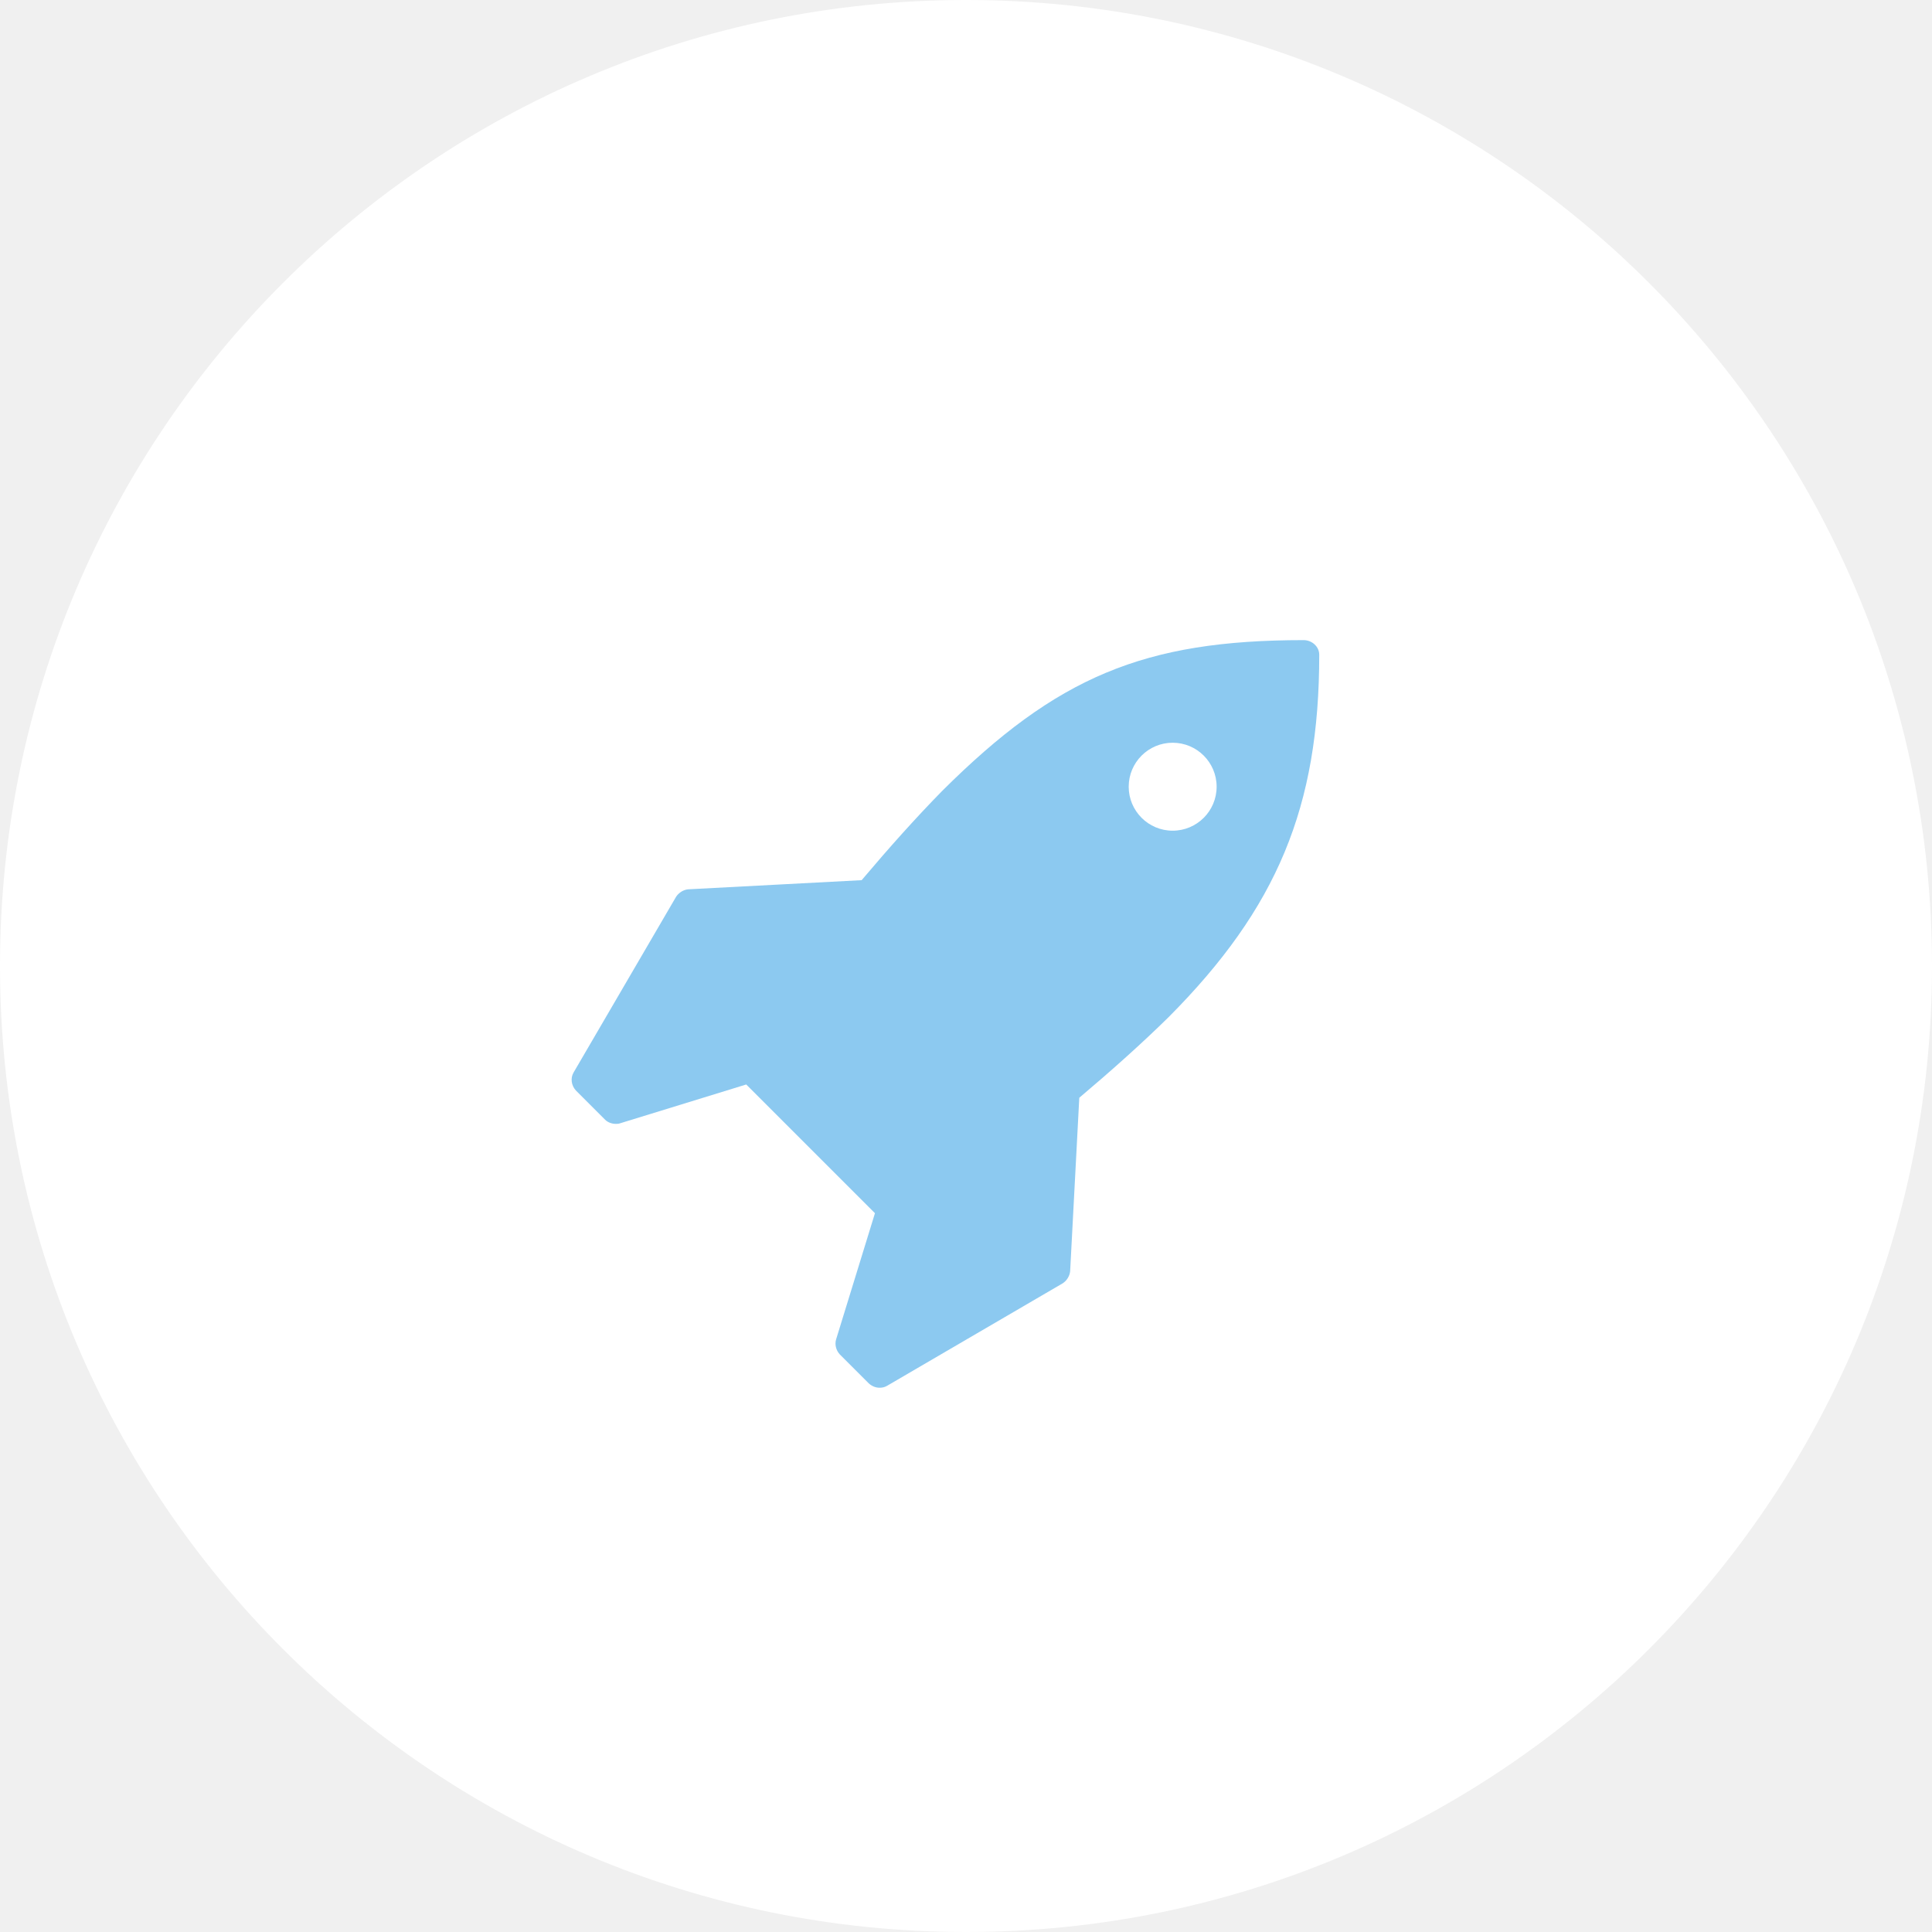
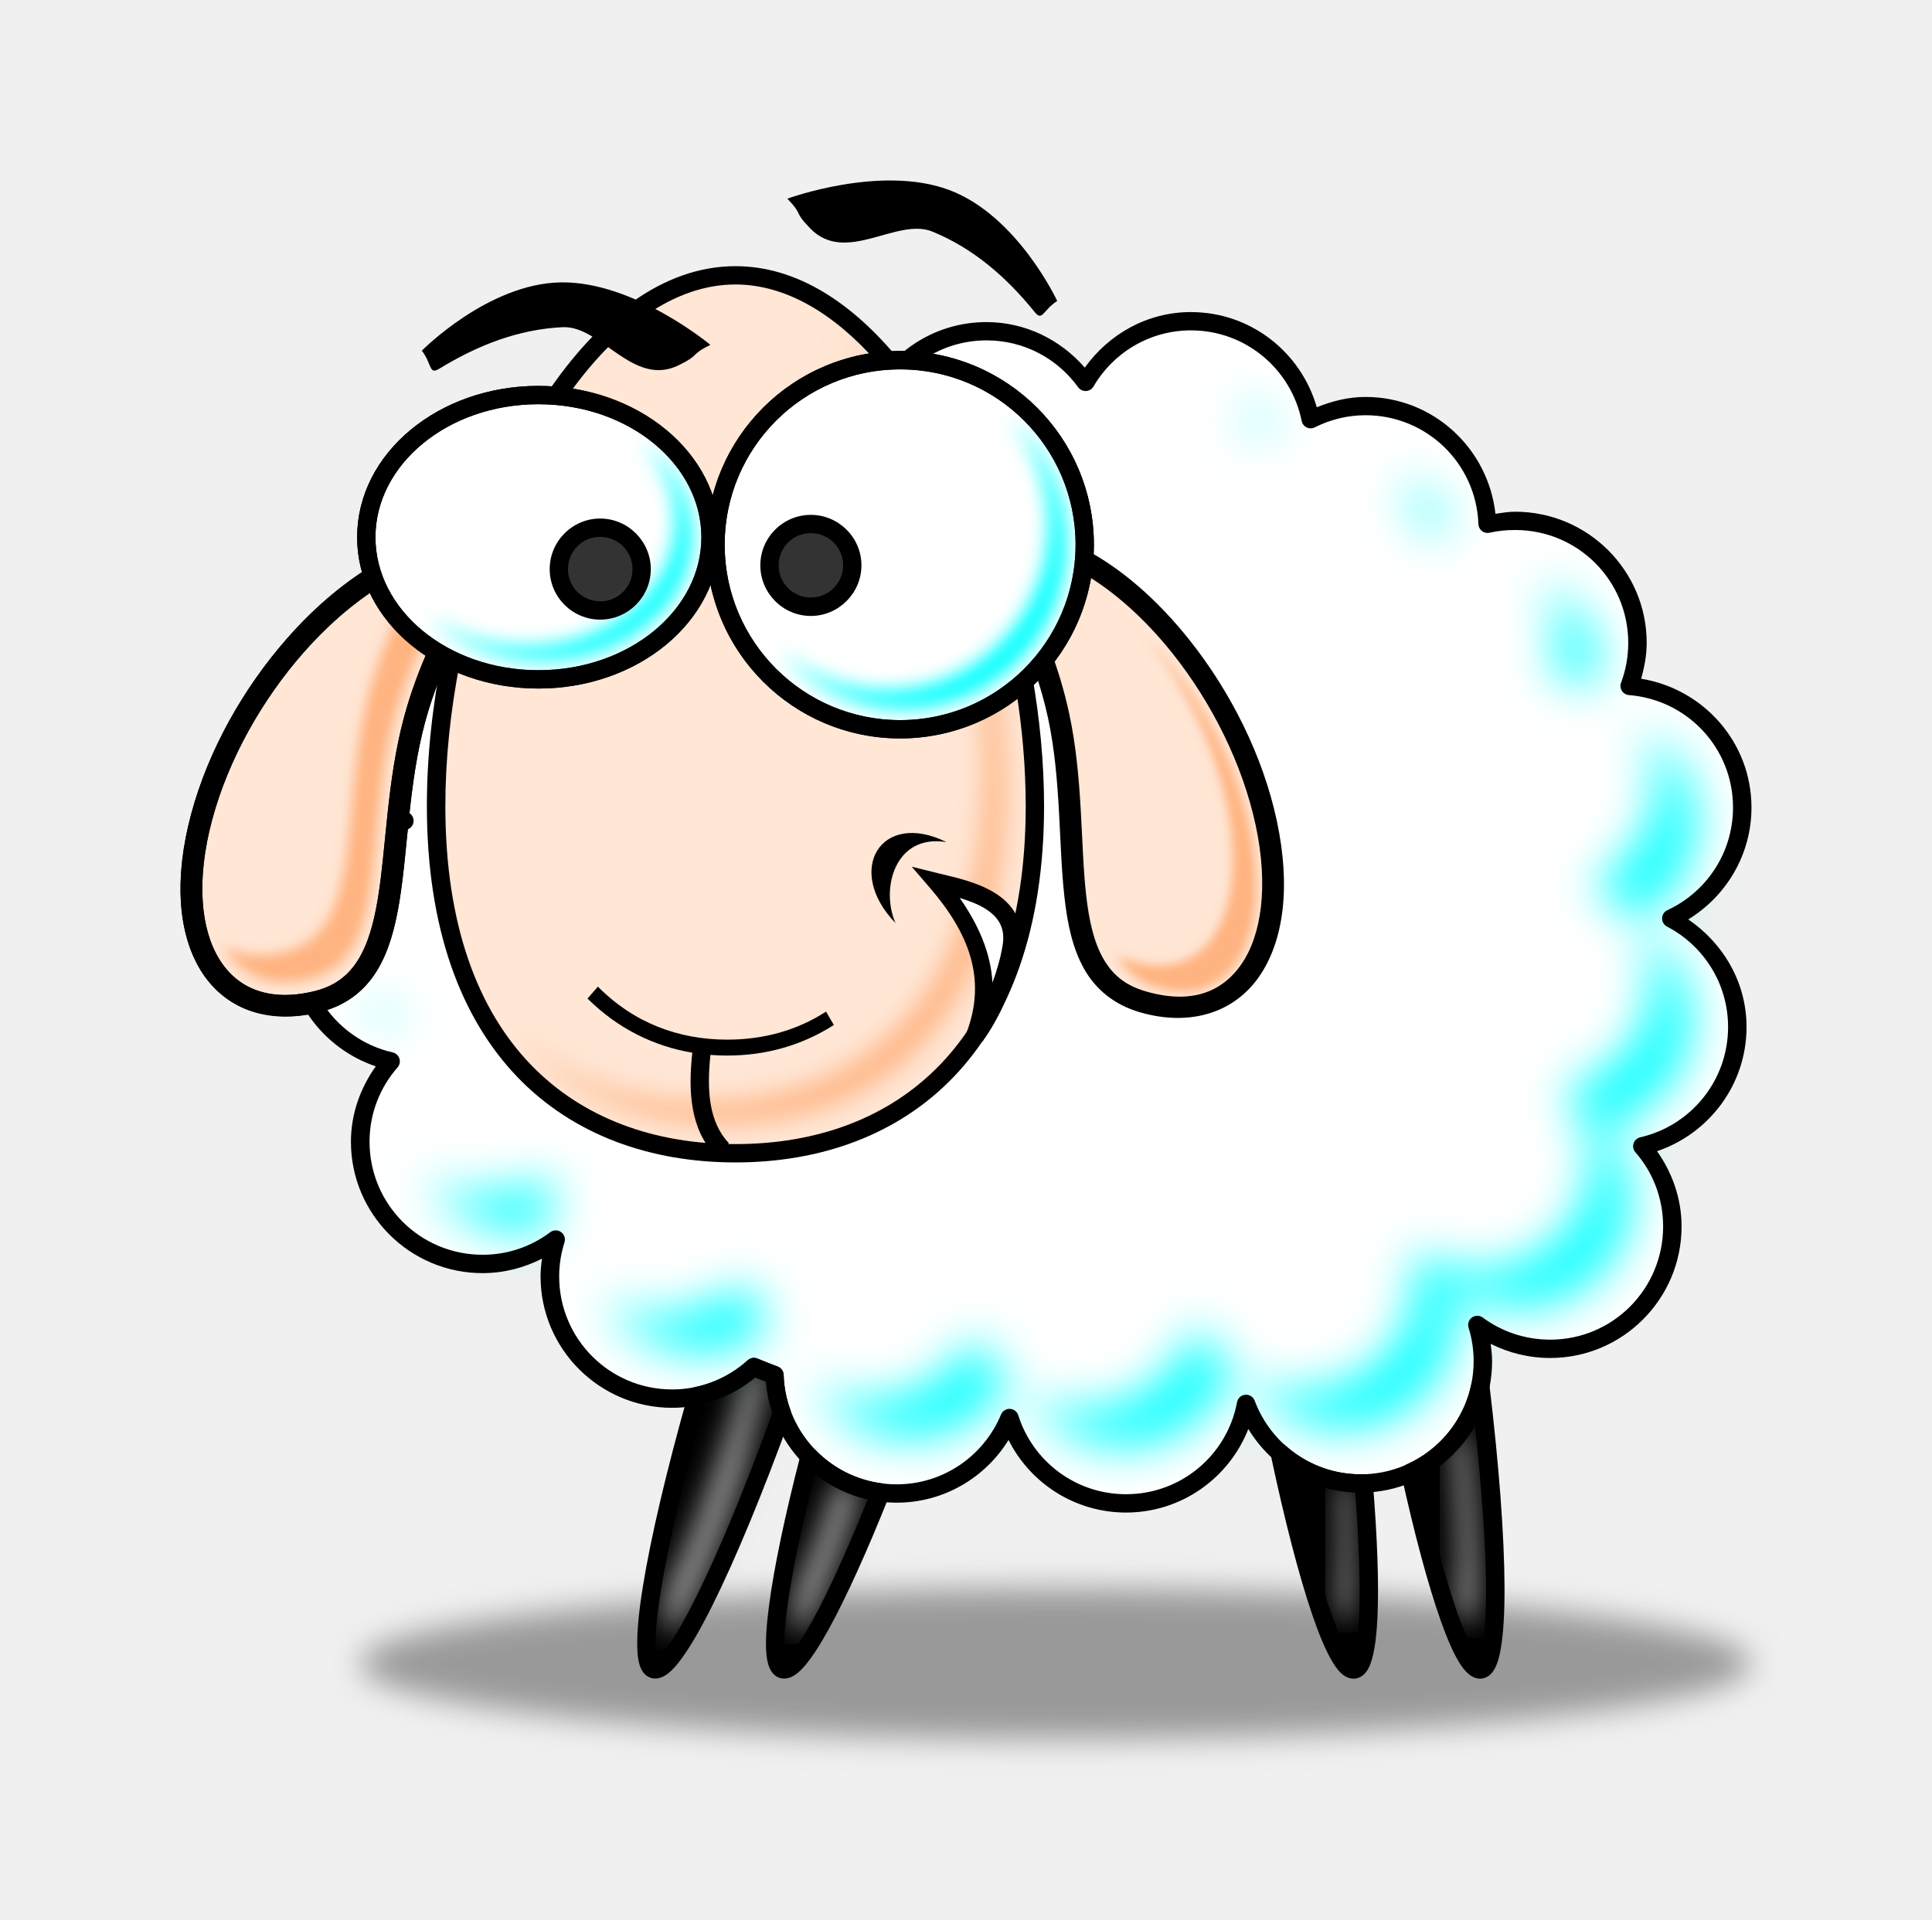
- <svg xmlns="http://www.w3.org/2000/svg" version="1.1" id="Layer_1" x="0px" y="0px" width="85px" height="85px" viewBox="0 0 80 80" enable-background="new 0 0 80 80" xml:space="preserve">
-   <g>
-     <path fill="#FFFFFF" d="M40,0c22.091,0,40,17.909,40,40S62.091,80,40,80S0,62.091,0,40S17.909,0,40,0z" />
-   </g>
-   <g>
-     <path fill="#8cc9f0" d="M50.378,32.576c0,1.005-0.815,1.821-1.821,1.821c-1.005,0-1.82-0.816-1.82-1.821    c0-1.005,0.815-1.821,1.82-1.821C49.563,30.755,50.378,31.571,50.378,32.576z M54.627,27.113c0-0.341-0.304-0.607-0.646-0.607    c-6.601,0-10.223,1.518-14.964,6.241c-1.081,1.1-2.2,2.352-3.338,3.699l-7.188,0.379c-0.19,0.019-0.379,0.133-0.493,0.304    l-4.249,7.284c-0.133,0.228-0.095,0.53,0.095,0.739l1.214,1.215c0.114,0.113,0.285,0.17,0.437,0.17c0.057,0,0.114,0,0.17-0.02    l5.235-1.611l5.33,5.33l-1.612,5.236c-0.057,0.209,0,0.437,0.152,0.606l1.214,1.214c0.133,0.114,0.284,0.171,0.436,0.171    c0.114,0,0.208-0.021,0.304-0.075l7.283-4.25c0.171-0.113,0.284-0.304,0.305-0.492l0.379-7.19c1.347-1.138,2.599-2.257,3.699-3.339    C52.882,37.603,54.627,33.411,54.627,27.113z" />
+ <svg xmlns="http://www.w3.org/2000/svg" id="svg3511" viewBox="0 0 379.18 376.76" version="1.1">
+   <defs id="defs3">
+     <filter id="filter3894">
+       <feGaussianBlur id="feGaussianBlur3896" stdDeviation="1.249" />
+     </filter>
+     <filter id="filter3910">
+       <feGaussianBlur id="feGaussianBlur3912" stdDeviation="2.511" />
+     </filter>
+     <filter id="filter3926">
+       <feGaussianBlur id="feGaussianBlur3928" stdDeviation="0.964" />
+     </filter>
+     <filter id="filter3942">
+       <feGaussianBlur id="feGaussianBlur3944" stdDeviation="4.779" />
+     </filter>
+     <filter id="filter4010" height="1.124" width="1.432" y="-.062" x="-.216">
+       <feGaussianBlur id="feGaussianBlur4012" stdDeviation="2.708" />
+     </filter>
+     <filter id="filter4014" height="1.124" width="1.399" y="-.062" x="-.199">
+       <feGaussianBlur id="feGaussianBlur4016" stdDeviation="2.708" />
+     </filter>
+     <filter id="filter4018" height="1.141" width="1.78" y="-.071" x="-.39">
+       <feGaussianBlur id="feGaussianBlur4020" stdDeviation="2.708" />
+     </filter>
+     <filter id="filter4022" height="1.119" width="2.017" y="-.06" x="-.509">
+       <feGaussianBlur id="feGaussianBlur4024" stdDeviation="2.708" />
+     </filter>
+     <filter id="filter4050" height="1.202" width="1.169" y="-.101" x="-.085">
+       <feGaussianBlur id="feGaussianBlur4052" stdDeviation="1.825" />
+     </filter>
+     <filter id="filter4054">
+       <feGaussianBlur id="feGaussianBlur4056" stdDeviation="1.825" />
+     </filter>
+     <filter id="filter4082" height="1.492" width="1.053" y="-0.246" x="-.027">
+       <feGaussianBlur id="feGaussianBlur4084" stdDeviation="3.027" />
+     </filter>
+   </defs>
+   <g id="layer1" transform="translate(-210.37 -192.27)">
+     <path id="path4400" style="filter:url(#filter4082);fill:#999999" d="m469.55 603.48a136.58 14.766 0 1 1 -273.17 0 136.58 14.766 0 1 1 273.17 0z" transform="translate(84.558 -84.649)" />
+     <path id="path4375" style="fill:#000000" d="m147.97 268.38c-3.1 2.78-6.92 4.77-11.16 5.65-8.49 30-12.26 52.42-8.53 53.63 3.8 1.23 14.23-19.98 25.19-50.19-0.87-2.36-1.38-4.87-1.47-7.5-1.36-0.51-2.7-1.04-4.03-1.59zm142.56 3.68c-1.57 7.65-6.79 13.96-13.75 17.06 5.18 23.49 10.55 39.11 13.84 38.6 3.93-0.61 3.7-24-0.09-55.66zm-39.41 13.06c5.45 25.69 11.22 43.14 14.69 42.6 3.08-0.48 3.6-15.02 1.85-36.53-0.21 0-0.42 0.03-0.63 0.03-6.11 0-11.67-2.33-15.91-6.1zm-92.24 0.88c-6.15 23.83-8.53 40.61-5.32 41.66 3.11 1 10.64-13.03 19.28-34.69-5.44-0.71-10.3-3.24-13.96-6.97z" transform="translate(210.37 192.27)" />
+     <path id="path3872" style="filter:url(#filter4022);fill:#999999" d="m262.41 290.75c0.53 11.51 0.47 19.88-0.35 22.5 0.92 3.61 1.73 5.62 2.38 5.47 1.45-0.35 1.62-11.46 0.72-27.6-0.94-0.07-1.85-0.19-2.75-0.37z" transform="translate(210.37 192.27)" />
+     <path id="path3870" style="filter:url(#filter4018);fill:#999999" d="m287.62 279.56c-0.83 1.38-1.82 2.66-2.9 3.85 1.79 15.68 2.09 27.69 0.62 30.71 1.2 3.05 2.29 4.73 3.13 4.6 2.57-0.4 2.12-17.34-0.85-39.16z" transform="translate(210.37 192.27)" />
+     <path id="path3868" style="filter:url(#filter4014);fill:#999999" d="m147.97 268.38c-0.45 0.4-0.93 0.75-1.41 1.12-5.86 19.4-11.91 35.42-15.9 42.47-0.58 4.99-0.48 8.11 0.53 8.47 2.28 0.82 8.34-12.44 14.87-31.78 1.32-5.81 2.96-12.28 4.85-19.13-0.99-0.38-1.97-0.75-2.94-1.15z" transform="translate(210.37 192.27)" />
+     <path id="path3861" style="filter:url(#filter4010);fill:#999999" d="m164.41 290.19c-3.24 9.86-6.26 17.68-8.53 22.03-0.53 4.99-0.43 8.11 0.5 8.47 1.98 0.77 7.06-10.98 12.68-28.53-1.63-0.5-3.19-1.16-4.65-1.97z" transform="translate(210.37 192.27)" />
+     <path id="path3563" style="fill:#ffffff" d="m444.12 255.32c-8.836 0-16.556 4.794-20.719 11.906-4.358-6.026-11.433-9.938-19.438-9.938-9.937 0-18.452 6.046-22.094 14.656-4.296-6.474-11.679-10.75-20.031-10.75-12.726 0-23.104 9.914-23.906 22.438-3.376-1.813-7.243-2.844-11.344-2.844-13.249 0-23.969 10.751-23.969 24 0 1.862 0.192 3.666 0.594 5.406-12.848 0.456-23.125 11.009-23.125 23.969 0 7.882 3.787 14.877 9.656 19.25-12.035 1.288-21.406 11.435-21.406 23.812 0 11.426 7.992 20.991 18.688 23.406-3.693 4.22-5.969 9.733-5.969 15.781 0 13.249 10.751 23.969 24 23.969 5.383 0 10.341-1.757 14.344-4.75-0.72 2.281-1.125 4.7-1.125 7.219 0 13.249 10.751 23.969 24 23.969 6.182 0 11.809-2.354 16.062-6.188 1.33 0.551 2.672 1.085 4.031 1.594 0.419 12.883 10.985 23.219 23.969 23.219 9.996 0 18.551-6.12 22.156-14.812 3.066 9.717 12.144 16.75 22.875 16.75 11.724 0 21.47-8.384 23.562-19.5 3.406 9.103 12.177 15.594 22.469 15.594 13.25 0 24-10.751 24-24 0-2.484-0.393-4.871-1.094-7.125 3.99 2.962 8.961 4.688 14.312 4.688 13.249 0 23.969-10.751 23.969-24 0-6.035-2.227-11.534-5.906-15.75 10.681-2.426 18.656-11.991 18.656-23.406 0-9.274-5.268-17.32-12.969-21.312 8.223-3.805 13.938-12.125 13.938-21.781 0-12.612-9.729-22.91-22.094-23.875 0.986-2.624 1.531-5.469 1.531-8.438 0-13.249-10.751-23.969-24-23.969-1.862 0-3.666 0.192-5.406 0.594-0.456-12.848-11.009-23.125-23.969-23.125-3.866 0-7.516 0.938-10.75 2.562-2.214-10.962-11.885-19.219-23.5-19.219z" />
+     <path id="path3035" style="filter:url(#filter3942);fill:#00ffff" d="m456.25 265.74c1.347 2.189 2.326 4.62 2.855 7.218 1.123-0.56 2.312-1.029 3.532-1.403-1.733-2.321-3.896-4.305-6.387-5.816zm32.228 15.548c1.972 3.194 3.183 6.914 3.326 10.901 1.639-0.375 3.338-0.555 5.092-0.555 0.22 0 0.429 0.023 0.648 0.029-1.86-4.323-5.059-7.954-9.065-10.375zm27.755 21.129c2.077 3.389 3.267 7.372 3.267 11.631 0 2.776-0.514 5.437-1.442 7.891 3.149 0.244 6.117 1.122 8.771 2.513 0.128-0.961 0.206-1.927 0.206-2.922 0-8.093-4.328-15.173-10.802-19.113zm19.337 30.189c2.091 3.395 3.296 7.384 3.296 11.661 0 9.03-5.382 16.812-13.127 20.37 3.28 1.689 6.086 4.136 8.182 7.131 7.386-3.69 12.479-11.25 12.479-20.019 0-8.109-4.34-15.212-10.831-19.142zm-0.912 40.272c2.092 3.401 3.296 7.414 3.296 11.69 0 10.675-7.511 19.62-17.571 21.889 3.465 3.943 5.563 9.085 5.563 14.729 0 12.391-10.096 22.445-22.575 22.445-5.04 0-9.722-1.614-13.48-4.384 0.66 2.108 1.03 4.34 1.03 6.663 0 12.391-10.125 22.445-22.604 22.445-4.293 0-8.297-1.207-11.714-3.273 3.97 6.439 11.089 10.755 19.249 10.755 12.479 0 22.604-10.054 22.604-22.445 0-2.323-0.37-4.556-1.03-6.663 3.758 2.77 8.44 4.384 13.48 4.384 12.479 0 22.575-10.054 22.575-22.445 0-5.644-2.098-10.786-5.563-14.729 10.06-2.269 17.571-11.214 17.571-21.889 0-8.107-4.34-15.229-10.831-19.171zm-252.38 15.255c1.268 2.06 2.832 3.913 4.68 5.465 0.62-0.962 1.306-1.863 2.06-2.718-2.418-0.542-4.684-1.503-6.74-2.747zm37.232 35.479c-3.77 2.799-8.44 4.442-13.509 4.442-4.313 0-8.343-1.194-11.773-3.273 3.972 6.44 11.141 10.755 19.308 10.755 1.859 0 3.659-0.225 5.386-0.643-0.305-1.469-0.471-2.971-0.471-4.53 0-2.356 0.382-4.618 1.06-6.751zm36.673 23.38c-4.006 3.585-9.306 5.787-15.128 5.787-4.313 0-8.343-1.194-11.773-3.273 3.972 6.44 11.141 10.755 19.308 10.755 4.852 0 9.329-1.566 13.009-4.15-0.96-2.372-1.531-4.937-1.619-7.628-1.28-0.476-2.545-0.975-3.797-1.49zm90.975 6.78c-1.971 10.395-11.15 18.236-22.192 18.236-4.299 0-8.324-1.206-11.743-3.273 3.966 6.452 11.105 10.755 19.278 10.755 10.264 0 18.911-6.798 21.662-16.103-3.129-2.505-5.571-5.81-7.005-9.615zm-43.736 2.572c-3.395 8.129-11.453 13.853-20.867 13.853-4.303 0-8.322-1.226-11.743-3.302 3.966 6.458 11.107 10.784 19.278 10.784 8.478 0 15.827-4.655 19.69-11.515-2.912-2.631-5.143-5.997-6.357-9.819z" transform="matrix(.98728 0 0 .95993 3.5911 15.88)" />
+     <path id="path4086" style="block-progression:tb;text-indent:0;color:#000000;text-transform:none;fill:#000000" d="m444.12 253.53c-8.637 0-16.164 4.372-20.844 10.906-4.727-5.418-11.567-8.938-19.312-8.938-9.671 0-18.059 5.353-22.469 13.25-4.738-5.646-11.727-9.344-19.656-9.344-12.834 0-23.356 9.457-25.312 21.75-3.08-1.3-6.39-2.15-9.94-2.15-14.223 0-25.781 11.561-25.781 25.781 0 1.324 0.248 2.595 0.438 3.875-12.88 1.43-22.969 12.248-22.969 25.5 0 7.131 2.999 13.514 7.688 18.188-11.15 2.838-19.438 12.854-19.438 24.875 0 11.344 7.389 20.932 17.594 24.375-2.986 4.202-4.875 9.267-4.875 14.812 0 14.223 11.592 25.781 25.812 25.781 4.212 0 8.17-1.05 11.688-2.844-0.161 1.15-0.281 2.304-0.281 3.5 0 14.223 11.592 25.781 25.812 25.781 6.23 0 11.888-2.292 16.344-5.969 0.694 0.282 1.391 0.573 2.094 0.844 1.07 13.249 12.107 23.75 25.625 23.75 9.284 0 17.43-4.932 21.969-12.312 4.238 8.448 12.985 14.25 23.062 14.25 10.91 0 20.243-6.812 24-16.406 4.522 7.462 12.686 12.5 22.031 12.5 14.223 0 25.812-11.589 25.812-25.812 0-1.166-0.128-2.284-0.281-3.406 3.52 1.778 7.493 2.781 11.688 2.781 14.223 0 25.781-11.592 25.781-25.812 0-5.524-1.849-10.584-4.812-14.781 10.19-3.452 17.562-13.042 17.562-24.375 0-8.847-4.63-16.479-11.438-21.125 7.414-4.533 12.406-12.659 12.406-21.969 0-12.795-9.416-23.28-21.656-25.281 0.64-2.247 1.094-4.582 1.094-7.031 0-14.223-11.592-25.75-25.812-25.75-1.324 0-2.595 0.217-3.875 0.406-1.43-12.88-12.248-22.938-25.5-22.938-3.408 0-6.588 0.826-9.562 2.031-3.095-10.777-12.935-18.688-24.688-18.688zm0 3.594c10.761 0 19.672 7.645 21.719 17.781a1.8 1.8 0 0 0 2.594 1.25c2.998-1.506 6.362-2.375 9.938-2.375 12.008 0 21.734 9.476 22.156 21.375a1.8 1.8 0 0 0 2.219 1.688c1.597-0.368 3.262-0.531 5-0.531 12.279 0 22.188 9.88 22.188 22.156 0 2.748-0.494 5.385-1.406 7.812a1.8 1.8 0 0 0 1.531 2.438c11.447 0.894 20.438 10.376 20.438 22.062 0 8.946-5.271 16.638-12.875 20.156a1.8 1.8 0 0 0 -0.094 3.219c7.122 3.692 12 11.127 12 19.719 0 10.577-7.377 19.414-17.25 21.656a1.8 1.8 0 0 0 -0.938 2.938c3.406 3.903 5.438 8.97 5.438 14.562 0 12.279-9.88 22.219-22.156 22.219-4.964 0-9.565-1.609-13.25-4.344a1.8 1.8 0 0 0 -2.781 1.969c0.65 2.091 1 4.299 1 6.594 0 12.276-9.912 22.219-22.188 22.219-9.535 0-17.632-6.021-20.781-14.438a1.8 1.8 0 0 0 -3.469 0.312c-1.935 10.279-10.916 18.031-21.781 18.031-9.944 0-18.322-6.517-21.156-15.5a1.8 1.8 0 0 0 -3.375 -0.156c-3.333 8.038-11.238 13.719-20.5 13.719-12.029 0-21.799-9.569-22.188-21.5a1.8 1.8 0 0 0 -1.13 -1.63c-1.336-0.5-2.655-1.018-3.969-1.562a1.8 1.8 0 0 0 -1.906 0.312c-3.94 3.55-9.119 5.75-14.844 5.75-12.279 0-22.188-9.912-22.188-22.188 0-2.326 0.363-4.539 1.031-6.656a1.8 1.8 0 0 0 -2.812 -2c-3.702 2.769-8.259 4.406-13.25 4.406-12.279 0-22.188-9.912-22.188-22.188 0-5.596 2.078-10.683 5.5-14.594a1.8 1.8 0 0 0 -0.938 -2.938c-9.888-2.233-17.281-11.07-17.281-21.656 0-11.469 8.642-20.839 19.781-22.031a1.8 1.8 0 0 0 0.875 -3.219c-5.429-4.045-8.906-10.507-8.906-17.812 0-12.008 9.476-21.734 21.375-22.156a1.8 1.8 0 0 0 1.688 -2.219c-0.368-1.597-0.531-3.262-0.531-5 0-12.279 9.88-22.188 22.156-22.188 3.799 0 7.379 0.948 10.5 2.625a1.8 1.8 0 0 0 2.625 -1.469c0.743-11.596 10.334-20.75 22.125-20.75 7.738 0 14.558 3.95 18.531 9.938a1.8 1.8 0 0 0 3.156 -0.281c3.368-7.962 11.231-13.562 20.438-13.562 7.418 0 13.936 3.612 17.969 9.188a1.8 1.8 0 0 0 3.031 -0.156c3.851-6.58 10.971-11 19.156-11z" />
+     <path id="path4385" style="fill:#ffe6d5" d="m458.89 353.85c5.311 24.786-5.519 40.505-24.189 35.11-18.67-5.395-11.257-31.396-16.567-56.182-5.311-24.786-21.333-38.971-2.663-33.576 18.67 5.395 38.11 29.862 43.42 54.648z" />
+     <path id="path4388" d="m249.94 352.69c-6.543 24.49 3.488 40.731 22.404 36.276 18.916-4.455 12.812-30.794 19.355-55.283 6.543-24.49 23.255-37.856 4.339-33.401-18.916 4.455-39.555 27.919-46.098 52.409z" style="stroke-linejoin:round;stroke:#000000;stroke-linecap:round;stroke-width:4.255;fill:#ffe6d5" />
+     <path id="path3568" style="fill:#ffe6d5" d="m413.47 350.49c0 47.59-26.304 68.169-58.752 68.169s-58.752-20.579-58.752-68.169 26.304-104.17 58.752-104.17 58.752 56.579 58.752 104.17z" />
+     <path id="path4402" style="fill:#000000" d="m364.9 231.27s18.306-6.73 31.739-1.712 21.22 21.789 21.22 21.789c-2.777 1.796-2.891 4.068-4.388 2.217-5.555-6.869-11.996-12.501-20.092-15.826-6.999-2.875-16.99 6.585-23.989-0.626-3.422-3.526-1.224-2.428-4.491-5.842z" />
+     <path id="path4404" d="m349.79 259.96s-14.988-12.481-29.326-12.259c-14.338 0.222-27.3 13.408-27.3 13.408 2.014 2.623 1.359 4.802 3.39 3.56 7.537-4.607 15.494-7.753 24.237-8.17 7.558-0.36 13.797 11.903 22.809 7.457 4.407-2.174 1.967-1.877 6.191-3.998z" style="fill:#000000" />
+     <path id="path3836" style="filter:url(#filter3910);fill:#ffb380" d="m374.95 257.08c17.141 19.213 28.756 54.685 28.756 86.087 0 45.823-24.748 65.656-55.278 65.656-13.983 0-26.754-4.18-36.489-13.089 10.081 11.57 24.388 16.94 40.253 16.94 30.53 0 55.278-19.833 55.278-65.656 0-33.651-13.338-71.955-32.52-89.938z" />
+     <path id="path3848" style="filter:url(#filter3926);fill:#ffb380" d="m435.71 317.96c7.292 8.926 13.181 20.861 15.523 32.879 4.135 21.219-4.32 34.662-18.857 30.043-1.058-0.336-1.992-0.768-2.847-1.284 1.568 3.041 3.905 5.273 7.518 6.421 14.536 4.619 22.991-8.824 18.857-30.043-2.826-14.503-10.795-28.894-20.195-38.016z" />
+     <path id="path3855" style="filter:url(#filter3894);fill:#ffb380" d="m295.56 304.43c-0.876 0.009-2.005 0.194-3.399 0.503-2.159 5.214-7.018 13.714-9.756 24.746-5.433 21.888-0.381 45.426-16.087 49.408-4.908 1.244-9.079 0.688-12.351-1.341 3.345 6 9.395 8.715 17.333 6.703 15.707-3.982 10.655-27.52 16.087-49.408 4.754-19.152 15.965-30.693 8.173-30.611z" />
+     <path id="path3571" style="stroke-linejoin:round;stroke:#000000;stroke-linecap:round;stroke-width:3.6;fill:#ffffff" d="m94.982 714.05a33.782 27.907 0 1 1 -67.564 0 33.782 27.907 0 1 1 67.564 0z" transform="translate(254.84 -416.32)" />
+     <path id="path3573" style="stroke-linejoin:round;stroke:#000000;stroke-linecap:round;stroke-width:3.6;fill:#ffffff" d="m180.17 708.67a36.23 36.23 0 1 1 -72.46 0 36.23 36.23 0 1 1 72.46 0z" transform="translate(243.09 -409.47)" />
+     <path id="path4370" style="fill:#333333" d="m336.29 303.99c0 4.485-3.636 8.121-8.121 8.121s-8.121-3.636-8.121-8.121 3.636-8.121 8.121-8.121 8.121 3.636 8.121 8.121z" />
+     <path id="path4373" style="fill:#333333" d="m377.64 303.25c0 4.485-3.636 8.121-8.121 8.121s-8.121-3.636-8.121-8.121 3.636-8.121 8.121-8.121 8.121 3.636 8.121 8.121z" />
+     <path id="path3841" style="filter:url(#filter4054);fill:#00ffff" d="m408.55 274.18c4.777 5.686 7.665 13.065 7.665 21.132 0 17.969-14.302 32.526-31.958 32.526-7.93 0-15.176-2.936-20.763-7.802 5.863 6.974 14.567 11.394 24.292 11.394 17.655 0 31.958-14.557 31.958-32.526 0-9.902-4.338-18.757-11.195-24.724z" />
+     <path id="path3846" d="m335.95 278.68c4.395 4.295 7.052 9.87 7.052 15.964 0 13.575-13.158 24.572-29.401 24.572-7.295 0-13.962-2.218-19.102-5.894 5.394 5.269 13.401 8.608 22.349 8.608 16.243 0 29.401-10.997 29.401-24.572 0-7.481-3.991-14.17-10.299-18.678z" style="filter:url(#filter4050);fill:#00ffff" />
+     <path id="path4406" style="fill:#ffffff" d="m401.76 395.65c4.295-11.326 0.262-21.183-7.434-30.159 6.338 1.553 16.178 3.668 14.563 12.829-1.131 6.661-3.929 12.893-7.128 17.33z" />
+     <path id="path3575" style="block-progression:tb;text-indent:0;color:#000000;text-transform:none;fill:#000000" d="m327.71 385.95c7.07 7.123 15.818 10.406 25.406 10.406 7.022 0 13.593-1.764 19.375-5.5l1.531 2.625c-6.277 4.02-13.402 6-20.906 6-1.111 0-2.218-0.039-3.312-0.125-0.753 7.104-0.277 13.206 3.625 17.344l-2.625 2.469c-5.004-5.307-5.382-12.673-4.562-20.25-7.621-1.288-14.673-4.788-20.562-10.625 0.676-0.788 1.358-1.563 2.031-2.344z" />
+     <path id="path4092" style="block-progression:tb;text-indent:0;color:#000000;text-transform:none;fill:#000000" d="m389.31 362.41 3.656 4.25c7.474 8.717 11.133 17.691 7.094 28.344l3.156 1.688c3.376-4.682 6.255-11.101 7.438-18.062 0.46-2.61 0.111-4.938-0.875-6.812s-2.535-3.262-4.25-4.312c-3.431-2.101-7.638-2.98-10.781-3.75l-5.438-1.344zm9.406 6.125c1.795 0.55 3.537 1.205 4.938 2.062 1.335 0.817 2.334 1.759 2.938 2.906 0.603 1.147 0.879 2.529 0.531 4.5-0.42 2.474-1.133 4.872-1.969 7.156-0.334-5.951-2.829-11.472-6.438-16.625z" />
+     <path id="path4114" style="block-progression:tb;text-indent:0;color:#000000;text-transform:none;fill:#000000" d="m358.34 458.83a1.8 1.8 0 0 0 -1.219 0.469c-2.864 2.58-6.391 4.43-10.312 5.25a1.8 1.8 0 0 0 -1.344 1.25c-4.26 15.043-7.351 28.192-8.906 37.812-0.778 4.81-1.166 8.723-1.125 11.656 0.021 1.467 0.118 2.69 0.438 3.75s0.934 2.208 2.219 2.625c1.31 0.425 2.513-0.181 3.406-0.875s1.696-1.624 2.594-2.844c1.796-2.44 3.842-5.987 6.094-10.5 4.503-9.027 9.848-21.91 15.344-37.062a1.8 1.8 0 0 0 0 -1.25c-0.804-2.182-1.264-4.501-1.344-6.938a1.8 1.8 0 0 0 -1.188 -1.625c-1.336-0.5-2.655-1.018-3.969-1.562a1.8 1.8 0 0 0 -0.688 -0.156zm142.47 3.688a1.8 1.8 0 0 0 -1.656 1.438c-1.457 7.069-6.281 12.913-12.719 15.781a1.8 1.8 0 0 0 -1.031 2.031c2.602 11.787 5.242 21.632 7.688 28.531 1.222 3.45 2.374 6.149 3.531 8.094 0.579 0.973 1.151 1.753 1.844 2.375 0.692 0.622 1.677 1.176 2.812 1 1.354-0.21 2.141-1.266 2.625-2.281 0.484-1.015 0.78-2.207 1.031-3.688 0.503-2.961 0.739-7.002 0.719-12-0.042-9.996-1.069-23.811-2.969-39.688a1.8 1.8 0 0 0 -1.875 -1.594zm-142.25 0.156c0.711 0.289 1.435 0.566 2.156 0.844 0.172 2.127 0.593 4.175 1.25 6.125-5.39 14.814-10.655 27.478-15 36.188-2.2 4.411-4.179 7.835-5.75 9.969-0.773 1.05-1.458 1.74-1.906 2.094-0.148-0.527-0.264-1.425-0.281-2.656-0.036-2.548 0.334-6.336 1.094-11.031 1.488-9.2 4.462-21.991 8.562-36.562 3.676-0.95 7.024-2.633 9.875-4.969zm141.28 9.219c1.321 12.512 2.154 23.78 2.188 31.906 0.02 4.883-0.186 8.79-0.625 11.375-0.212 1.248-0.484 2.17-0.719 2.688-0.257-0.271-0.576-0.652-0.969-1.312-0.937-1.574-2.071-4.141-3.25-7.469-2.265-6.393-4.767-15.728-7.25-26.812 4.497-2.34 8.168-5.953 10.625-10.375zm-38.281 3.688a1.8 1.8 0 0 0 -1.812 2.188c2.731 12.886 5.527 23.72 8.125 31.344 1.299 3.812 2.533 6.795 3.75 8.938 0.609 1.071 1.193 1.947 1.906 2.625 0.714 0.678 1.739 1.28 2.938 1.094 1.064-0.165 1.816-0.917 2.281-1.656 0.465-0.739 0.745-1.57 1-2.562 0.51-1.984 0.818-4.584 0.969-7.844 0.301-6.52-0.028-15.603-0.906-26.406a1.8 1.8 0 0 0 -1.812 -1.656c-0.328 0.009-0.527 0.031-0.594 0.031-5.658 0-10.794-2.132-14.719-5.625a1.8 1.8 0 0 0 -1.125 -0.469zm-92.312 0.875a1.8 1.8 0 0 0 -1.75 1.375c-3.086 11.958-5.21 22.13-6.188 29.562-0.489 3.716-0.709 6.756-0.562 9.062 0.073 1.153 0.227 2.118 0.562 3 0.336 0.882 0.955 1.829 2.062 2.188 1.073 0.348 2.134-0.011 2.906-0.5 0.772-0.489 1.446-1.161 2.156-2 1.42-1.679 2.949-4.085 4.656-7.188 3.415-6.205 7.476-15.187 11.812-26.062a1.8 1.8 0 0 0 -1.469 -2.438c-5.037-0.655-9.516-2.986-12.906-6.438a1.8 1.8 0 0 0 -1.281 -0.562zm1.062 5.094c2.997 2.397 6.532 4.1 10.406 4.969-3.982 9.836-7.71 18.108-10.781 23.688-1.644 2.987-3.113 5.248-4.25 6.594-0.447 0.529-0.781 0.778-1.062 1-0.104-0.375-0.233-0.833-0.281-1.594-0.119-1.879 0.059-4.755 0.531-8.344 0.862-6.553 2.793-15.765 5.438-26.312zm94.031 0.094c3.541 2.106 7.628 3.379 12 3.562 0.765 9.944 1.054 18.405 0.781 24.312-0.144 3.124-0.446 5.576-0.844 7.125-0.147 0.573-0.302 0.869-0.438 1.156-0.289-0.317-0.66-0.768-1.094-1.531-1.012-1.781-2.21-4.619-3.469-8.312-2.184-6.411-4.571-15.701-6.938-26.312z" />
+     <path id="path4120" style="block-progression:tb;text-indent:0;color:#000000;text-transform:none;fill:#000000" d="m328.16 294.06c-5.458 0-9.906 4.479-9.906 9.938s4.448 9.906 9.906 9.906 9.938-4.448 9.938-9.906-4.479-9.938-9.938-9.938zm0 3.594c3.512 0 6.344 2.831 6.344 6.344 0 3.512-2.831 6.312-6.344 6.312-3.512 0-6.312-2.8-6.312-6.312s2.8-6.344 6.312-6.344z" />
+     <path id="path4126" style="block-progression:tb;text-indent:0;color:#000000;text-transform:none;fill:#000000" d="m369.5 293.34c-5.458 0-9.906 4.448-9.906 9.906 0 5.458 4.448 9.938 9.906 9.938s9.938-4.479 9.938-9.938-4.479-9.906-9.938-9.906zm0 3.594c3.512 0 6.344 2.8 6.344 6.312s-2.831 6.312-6.344 6.312c-3.512 0-6.312-2.8-6.312-6.312s2.8-6.312 6.312-6.312z" />
+     <path id="path4132" style="block-progression:tb;text-indent:0;color:#000000;text-transform:none;fill:#000000" d="m316.03 268.02c-19.461 0-35.562 13.129-35.562 29.719s16.102 29.688 35.562 29.688c19.461 0 35.594-13.097 35.594-29.688 0-16.59-16.133-29.719-35.594-29.719zm0 3.594c17.854 0 32 11.89 32 26.125s-14.146 26.094-32 26.094-31.969-11.859-31.969-26.094 14.115-26.125 31.969-26.125z" />
+     <path id="path4138" style="block-progression:tb;text-indent:0;color:#000000;text-transform:none;fill:#000000" d="m387.03 261.16c-20.982 0-38.031 17.049-38.031 38.031s17.049 38.031 38.031 38.031 38.031-17.049 38.031-38.031-17.049-38.031-38.031-38.031zm0 3.625c19.037 0 34.438 15.37 34.438 34.406 0 19.037-15.401 34.438-34.438 34.438s-34.438-15.401-34.438-34.438 15.401-34.406 34.438-34.406z" />
+     <path id="path3067" style="block-progression:tb;text-indent:0;color:#000000;text-transform:none;fill:#000000" transform="translate(210.37 192.27)" d="m144.34 52.25c-14.33 0-27.13 10.221-37.25 25.344 1.41 0.048 2.8 0.157 4.16 0.344 9.48-13.497 21-22.094 33.09-22.094 9.87 0 19.37 5.727 27.69 15.156 1.47-0.188 2.95-0.306 4.47-0.312-9.19-11.242-20.13-18.438-32.16-18.438zm-57.496 76.37c-1.986 9.87-3.063 19.9-3.063 29.6 0 24.13 6.706 41.66 17.719 53.16 11.01 11.49 26.24 16.81 42.84 16.81 16.61 0 31.83-5.32 42.85-16.81 11.01-11.5 17.72-29.03 17.72-53.16 0-8.49-0.84-17.24-2.38-25.91-0.99 1.02-2.05 1.95-3.15 2.85 1.26 7.74 1.93 15.52 1.93 23.06 0 23.46-6.46 39.99-16.72 50.69-10.25 10.69-24.4 15.68-40.25 15.68-15.84 0-29.99-4.99-40.25-15.68-10.248-10.7-16.684-27.23-16.684-50.69 0-9.12 0.991-18.59 2.813-27.94-1.165-0.49-2.294-1.05-3.375-1.66z" />
+     <path id="path3079" style="block-progression:tb;text-indent:0;color:#000000;text-transform:none;fill:#000000" d="m212.88 107.81c-0.04 1.58-0.18 3.13-0.41 4.66 6.18 3.58 12.34 9.11 17.69 15.84 7.66 9.64 13.7 21.68 16.28 33.69 2.57 12.01 1.11 21.59-2.78 27.25-3.9 5.66-10.05 7.89-18.75 5.37-4.2-1.21-6.66-3.38-8.44-6.56-1.79-3.17-2.76-7.43-3.31-12.44-1.12-10-0.59-22.82-3.32-35.56-0.95-4.44-2.22-8.53-3.59-12.25-0.96 1.37-2.02 2.66-3.16 3.88 0.99 2.89 1.89 5.96 2.6 9.25 2.58 12.04 2.04 24.62 3.22 35.15 0.58 5.27 1.6 10.07 3.84 14.07 2.24 3.99 5.86 7.07 11 8.56 9.97 2.88 18.55-0.01 23.41-7.06 4.85-7.06 6.17-17.76 3.43-30.54-2.73-12.77-9.07-25.33-17.12-35.46-6.1-7.68-13.19-13.98-20.59-17.85z" transform="translate(210.37 192.27)" />
+     <path id="path3088" style="block-progression:tb;text-indent:0;color:#000000;text-transform:none;fill:#000000" d="m72.625 111.31c-5.743 3.51-11.269 8.31-16.25 13.97-8.551 9.72-15.503 21.94-18.875 34.56s-2.593 23.37 1.906 30.66c4.5 7.29 12.961 10.63 23.063 8.25 5.209-1.23 8.935-4.13 11.375-8 2.439-3.87 3.713-8.61 4.562-13.84 1.699-10.47 1.789-23.07 4.969-34.97 1.248-4.67 2.871-8.91 4.563-12.72-1.291-0.66-2.521-1.4-3.688-2.19-1.816 4.09-3.601 8.7-4.969 13.81-3.363 12.59-3.479 25.44-5.093 35.38-0.808 4.97-1.997 9.17-3.938 12.25s-4.501 5.15-8.75 6.15c-8.815 2.08-14.86-0.49-18.469-6.34-3.609-5.84-4.577-15.44-1.406-27.31s9.804-23.63 17.937-32.88c4.513-5.13 9.488-9.47 14.532-12.68-0.61-1.32-1.106-2.69-1.469-4.1z" transform="translate(210.37 192.27)" />
+     <path id="path3097" style="fill:#000000" d="m359.26 247.85c42.123 83.405-10.414 136.97-57.727 129.48 90.739 58.618 135.3-35.196 57.727-129.48z" transform="matrix(-.046923 -.15008 -.09818 .055826 437.32 397.66)" />
  </g>
</svg>
